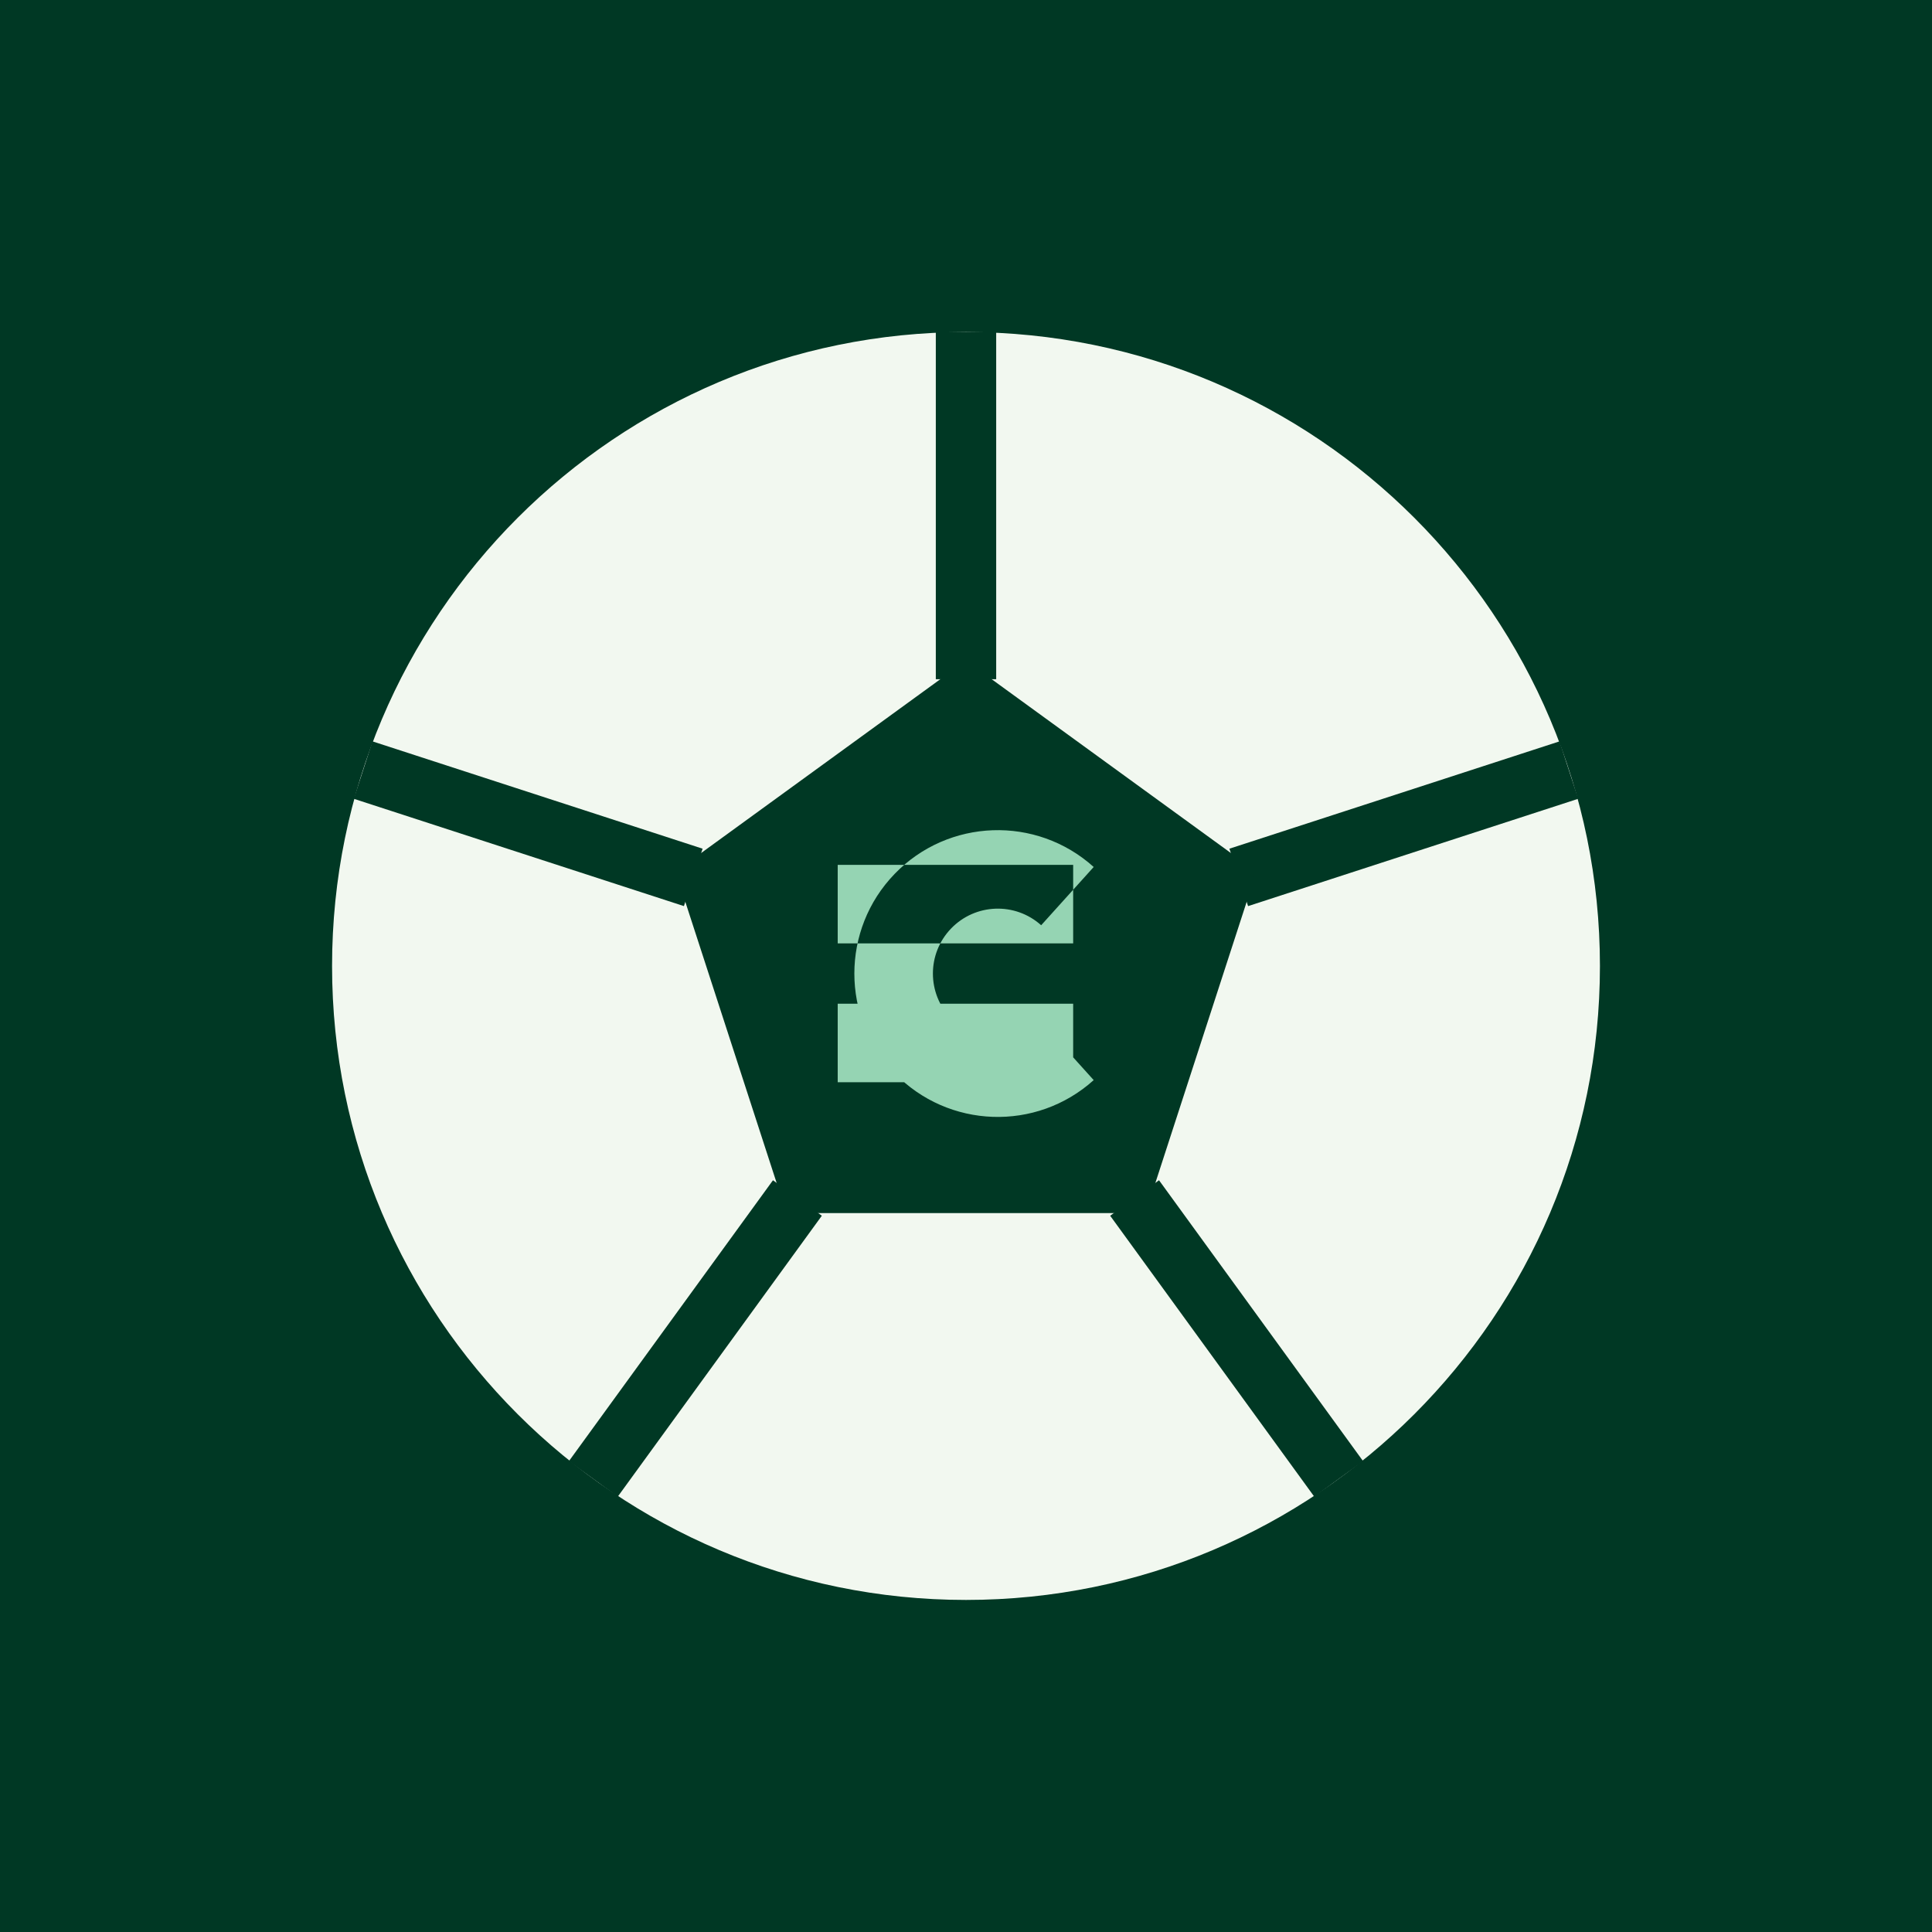
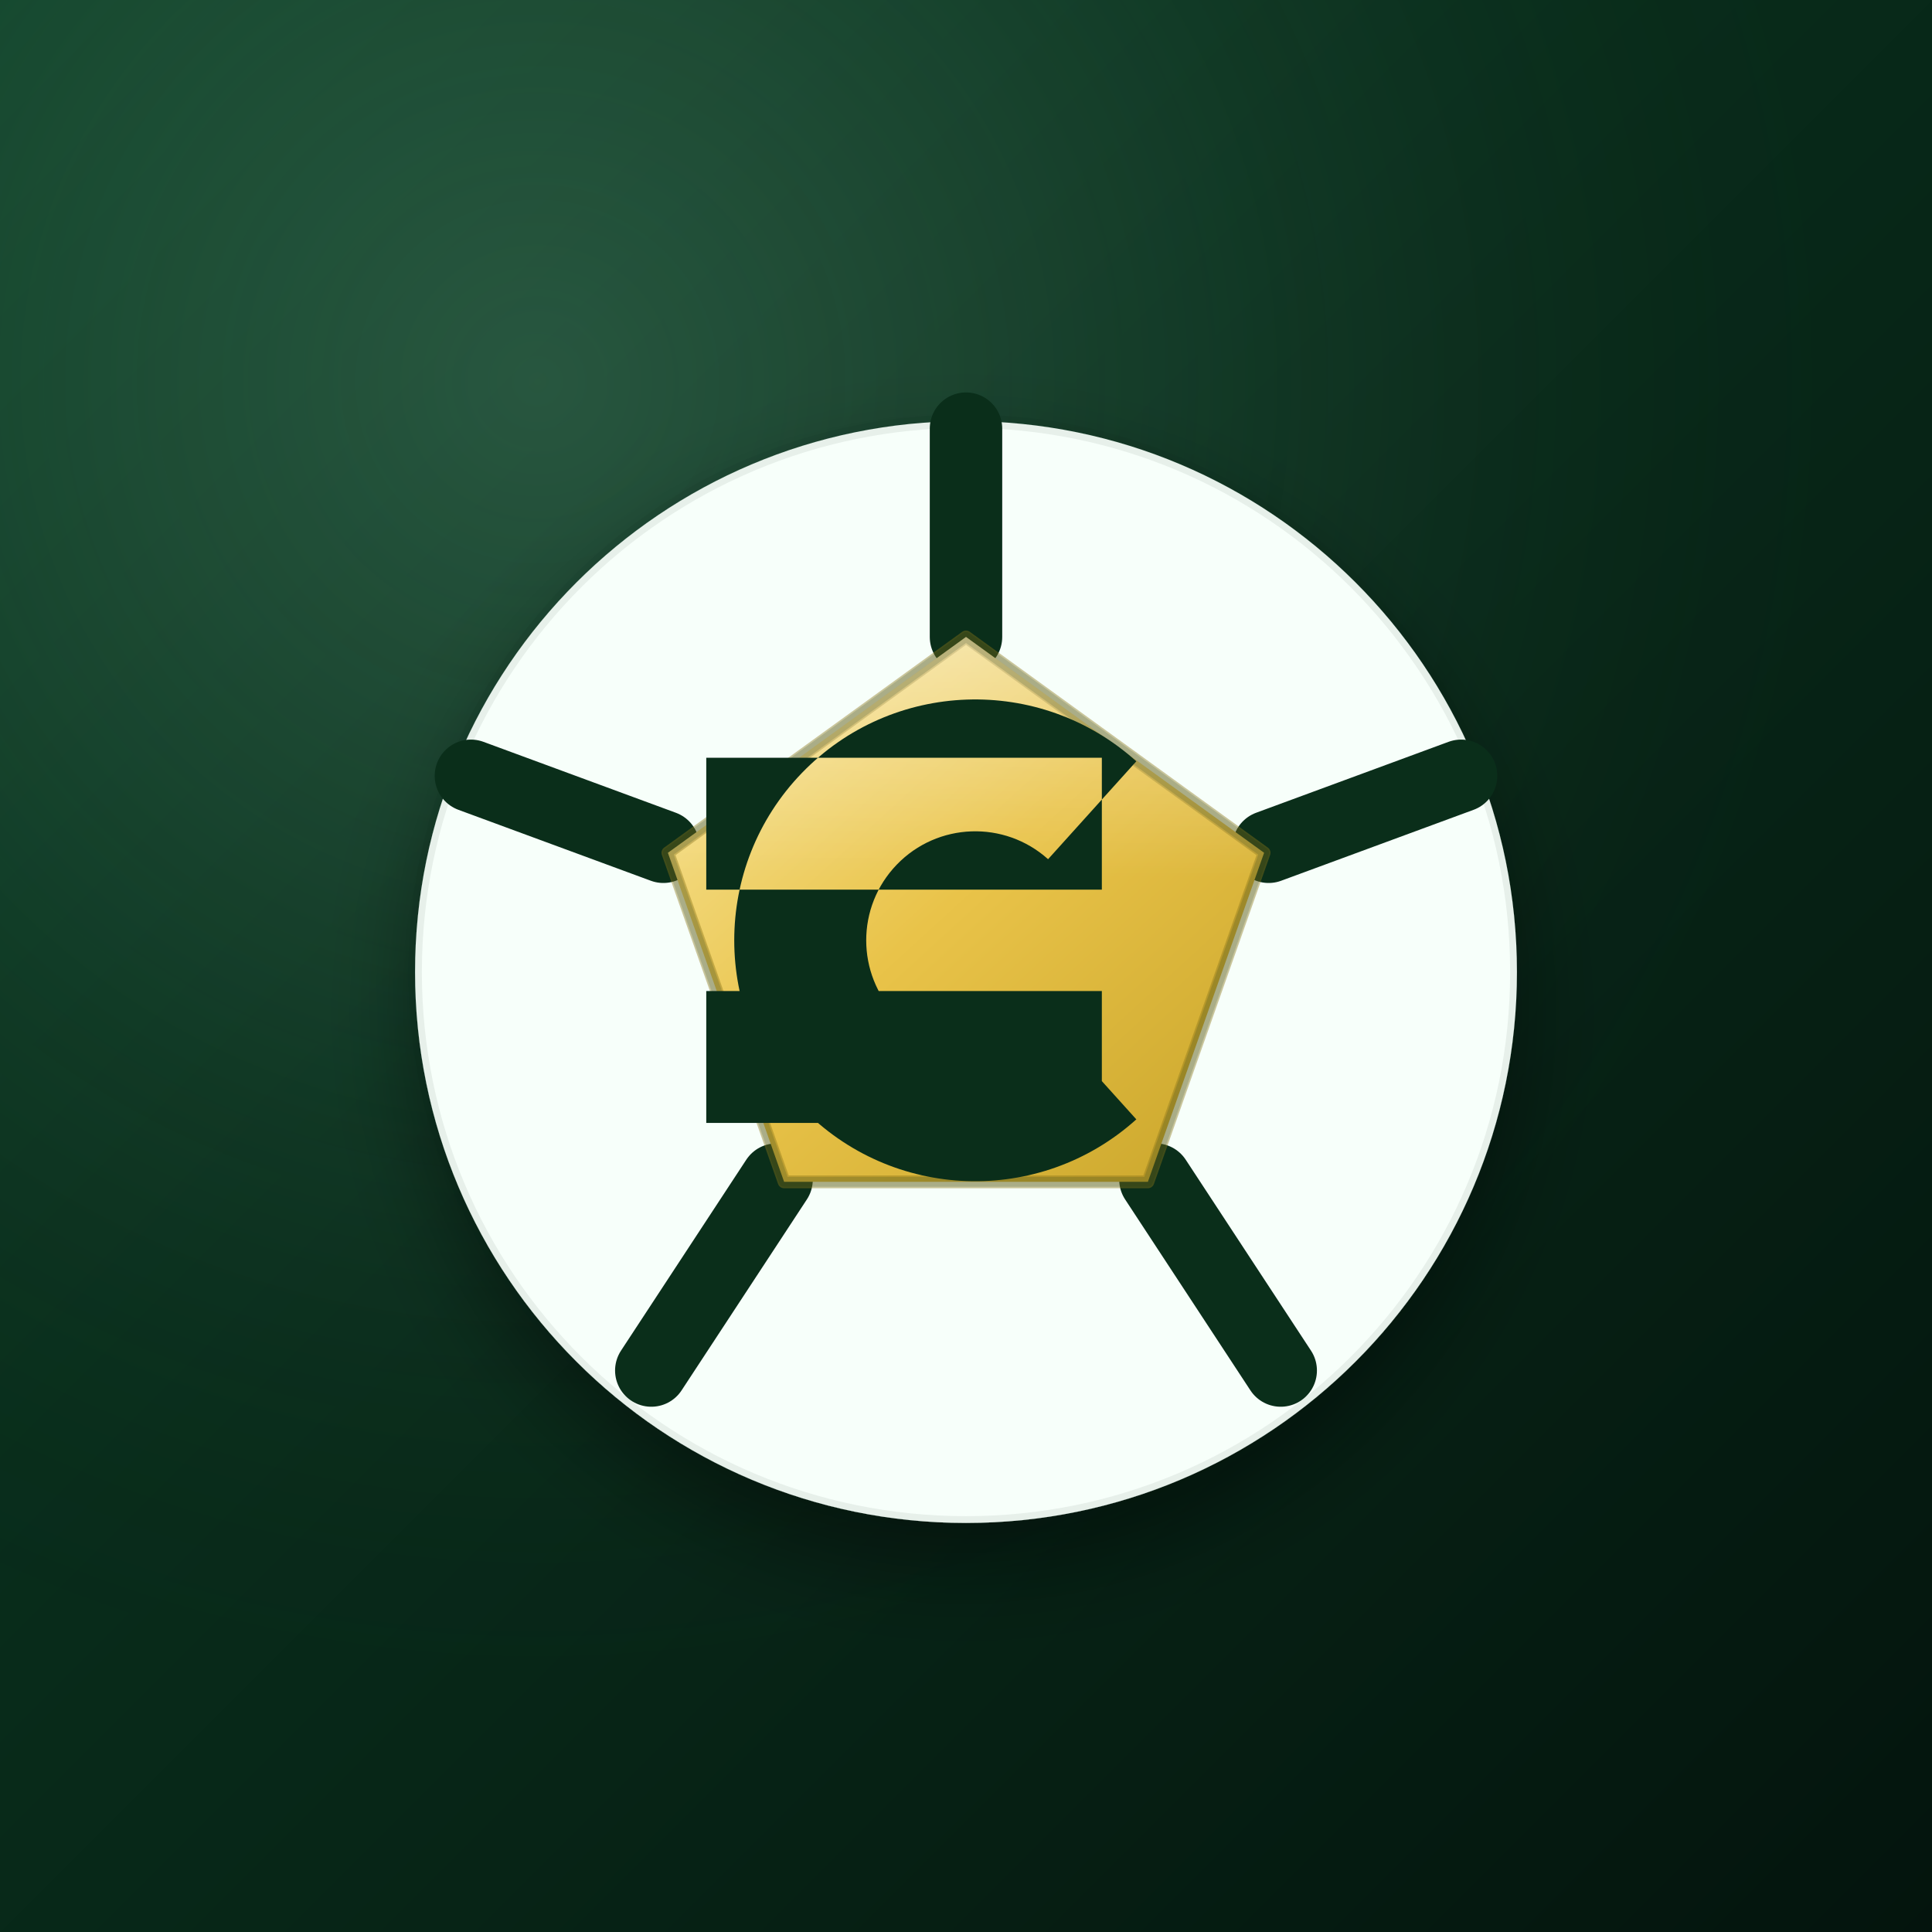
<svg xmlns="http://www.w3.org/2000/svg" width="512" height="512" viewBox="0 0 128 128">
-   <rect width="128" height="128" fill="#003824" />
-   <circle cx="64" cy="64" r="42" fill="#F2F8F0" />
-   <g stroke="#003824" stroke-width="4">
-     <line x1="64.00" y1="45.00" x2="64.00" y2="22.00" />
-     <line x1="45.93" y1="58.13" x2="24.06" y2="51.02" />
-     <line x1="52.83" y1="79.37" x2="39.31" y2="97.98" />
-     <line x1="75.17" y1="79.37" x2="88.69" y2="97.98" />
-     <line x1="82.07" y1="58.13" x2="103.94" y2="51.02" />
+   <defs>
+     <linearGradient id="m-bg" x1="0%" y1="0%" x2="100%" y2="100%">
+       <stop offset="0%" stop-color="#0b3d24" />
+       <stop offset="100%" stop-color="#04140d" />
+     </linearGradient>
+     <radialGradient id="m-hl" cx="28%" cy="20%" r="72%">
+       <stop offset="0%" stop-color="#95d4b3" stop-opacity="0.22" />
+       <stop offset="54%" stop-color="#95d4b3" stop-opacity="0.06" />
+       <stop offset="100%" stop-color="transparent" stop-opacity="0" />
+     </radialGradient>
+     <linearGradient id="m-gold" x1="0%" y1="0%" x2="100%" y2="100%">
+       <stop offset="0%" stop-color="#f9e8a0" />
+       <stop offset="48%" stop-color="#e9c349" />
+       <stop offset="100%" stop-color="#c9a52a" />
+     </linearGradient>
+     <linearGradient id="m-gold-hi" x1="0%" y1="0%" x2="0%" y2="100%">
+       <stop offset="0%" stop-color="white" stop-opacity="0.38" />
+       <stop offset="44%" stop-color="white" stop-opacity="0" />
+     </linearGradient>
+     <filter id="m-sh" x="-30%" y="-30%" width="160%" height="160%">
+       <feDropShadow dx="0" dy="2.8" stdDeviation="3.0" flood-color="#000" flood-opacity="0.42" />
+     </filter>
+   </defs>
+   <rect width="128" height="128" fill="url(#m-bg)" />
+   <rect width="128" height="128" fill="url(#m-hl)" />
+   <circle cx="64" cy="64.4" r="36.5" fill="#f7fffa" filter="url(#m-sh)" />
+   <circle cx="64" cy="64.4" r="36.5" fill="none" stroke="#0a1e14" stroke-opacity="0.07" stroke-width="0.9" />
+   <g stroke="#0a2e1a" stroke-width="4.8" stroke-linecap="round">
+     <line x1="64" y1="42.2" x2="64" y2="28.4" />
+     <line x1="84.05" y1="56.1" x2="96.8" y2="51.4" />
+     <line x1="76.55" y1="78.15" x2="84.85" y2="90.8" />
+     <line x1="51.45" y1="78.15" x2="43.15" y2="90.8" />
+     <line x1="43.95" y1="56.1" x2="31.2" y2="51.4" />
  </g>
-   <polygon points="64.00,45.00 45.93,58.13 52.83,79.37 75.17,79.37 82.07,58.13" fill="#003824" stroke="#003824" stroke-width="2" stroke-linejoin="round" />
-   <path transform="translate(66.1,64.5)" fill="#95d4b3" d="M 6.36 -7.06 A 9.5 9.5 0 1 0 6.36 7.06 L 2.88 3.20 A 4.3 4.3 0 1 1 2.88 -3.20 Z M -10.6 -7.2 H 5 V -2 H -10.6 Z M -10.6 7.2 H 5 V 2 H -10.6 Z" />
+   <polygon points="64,42.2 44.25,56.5 51.95,78.3 76.05,78.3 83.75,56.5" fill="url(#m-gold)" stroke="#8a7518" stroke-opacity="0.42" stroke-width="0.85" stroke-linejoin="round" />
+   <polygon points="64,42.2 44.25,56.5 51.95,78.3 76.05,78.3 83.75,56.5" fill="url(#m-gold-hi)" />
+   <polygon points="64,42.2 44.25,56.5 51.95,78.3 76.05,78.3 83.75,56.5" fill="none" stroke="#0a2e1a" stroke-opacity="0.16" stroke-width="0.65" stroke-linejoin="round" />
+   <g transform="translate(64.6, 62.3) scale(1.68)">
+     <path fill="#0a2e1a" d="M 6.36 -7.06 A 9.5 9.5 0 1 0 6.36 7.06 L 2.88 3.20 A 4.3 4.3 0 1 1 2.88 -3.20 Z M -10.6 -7.2 H 5 V -2 H -10.6 Z M -10.6 7.2 H 5 V 2 H -10.6 Z" />
+   </g>
</svg>
